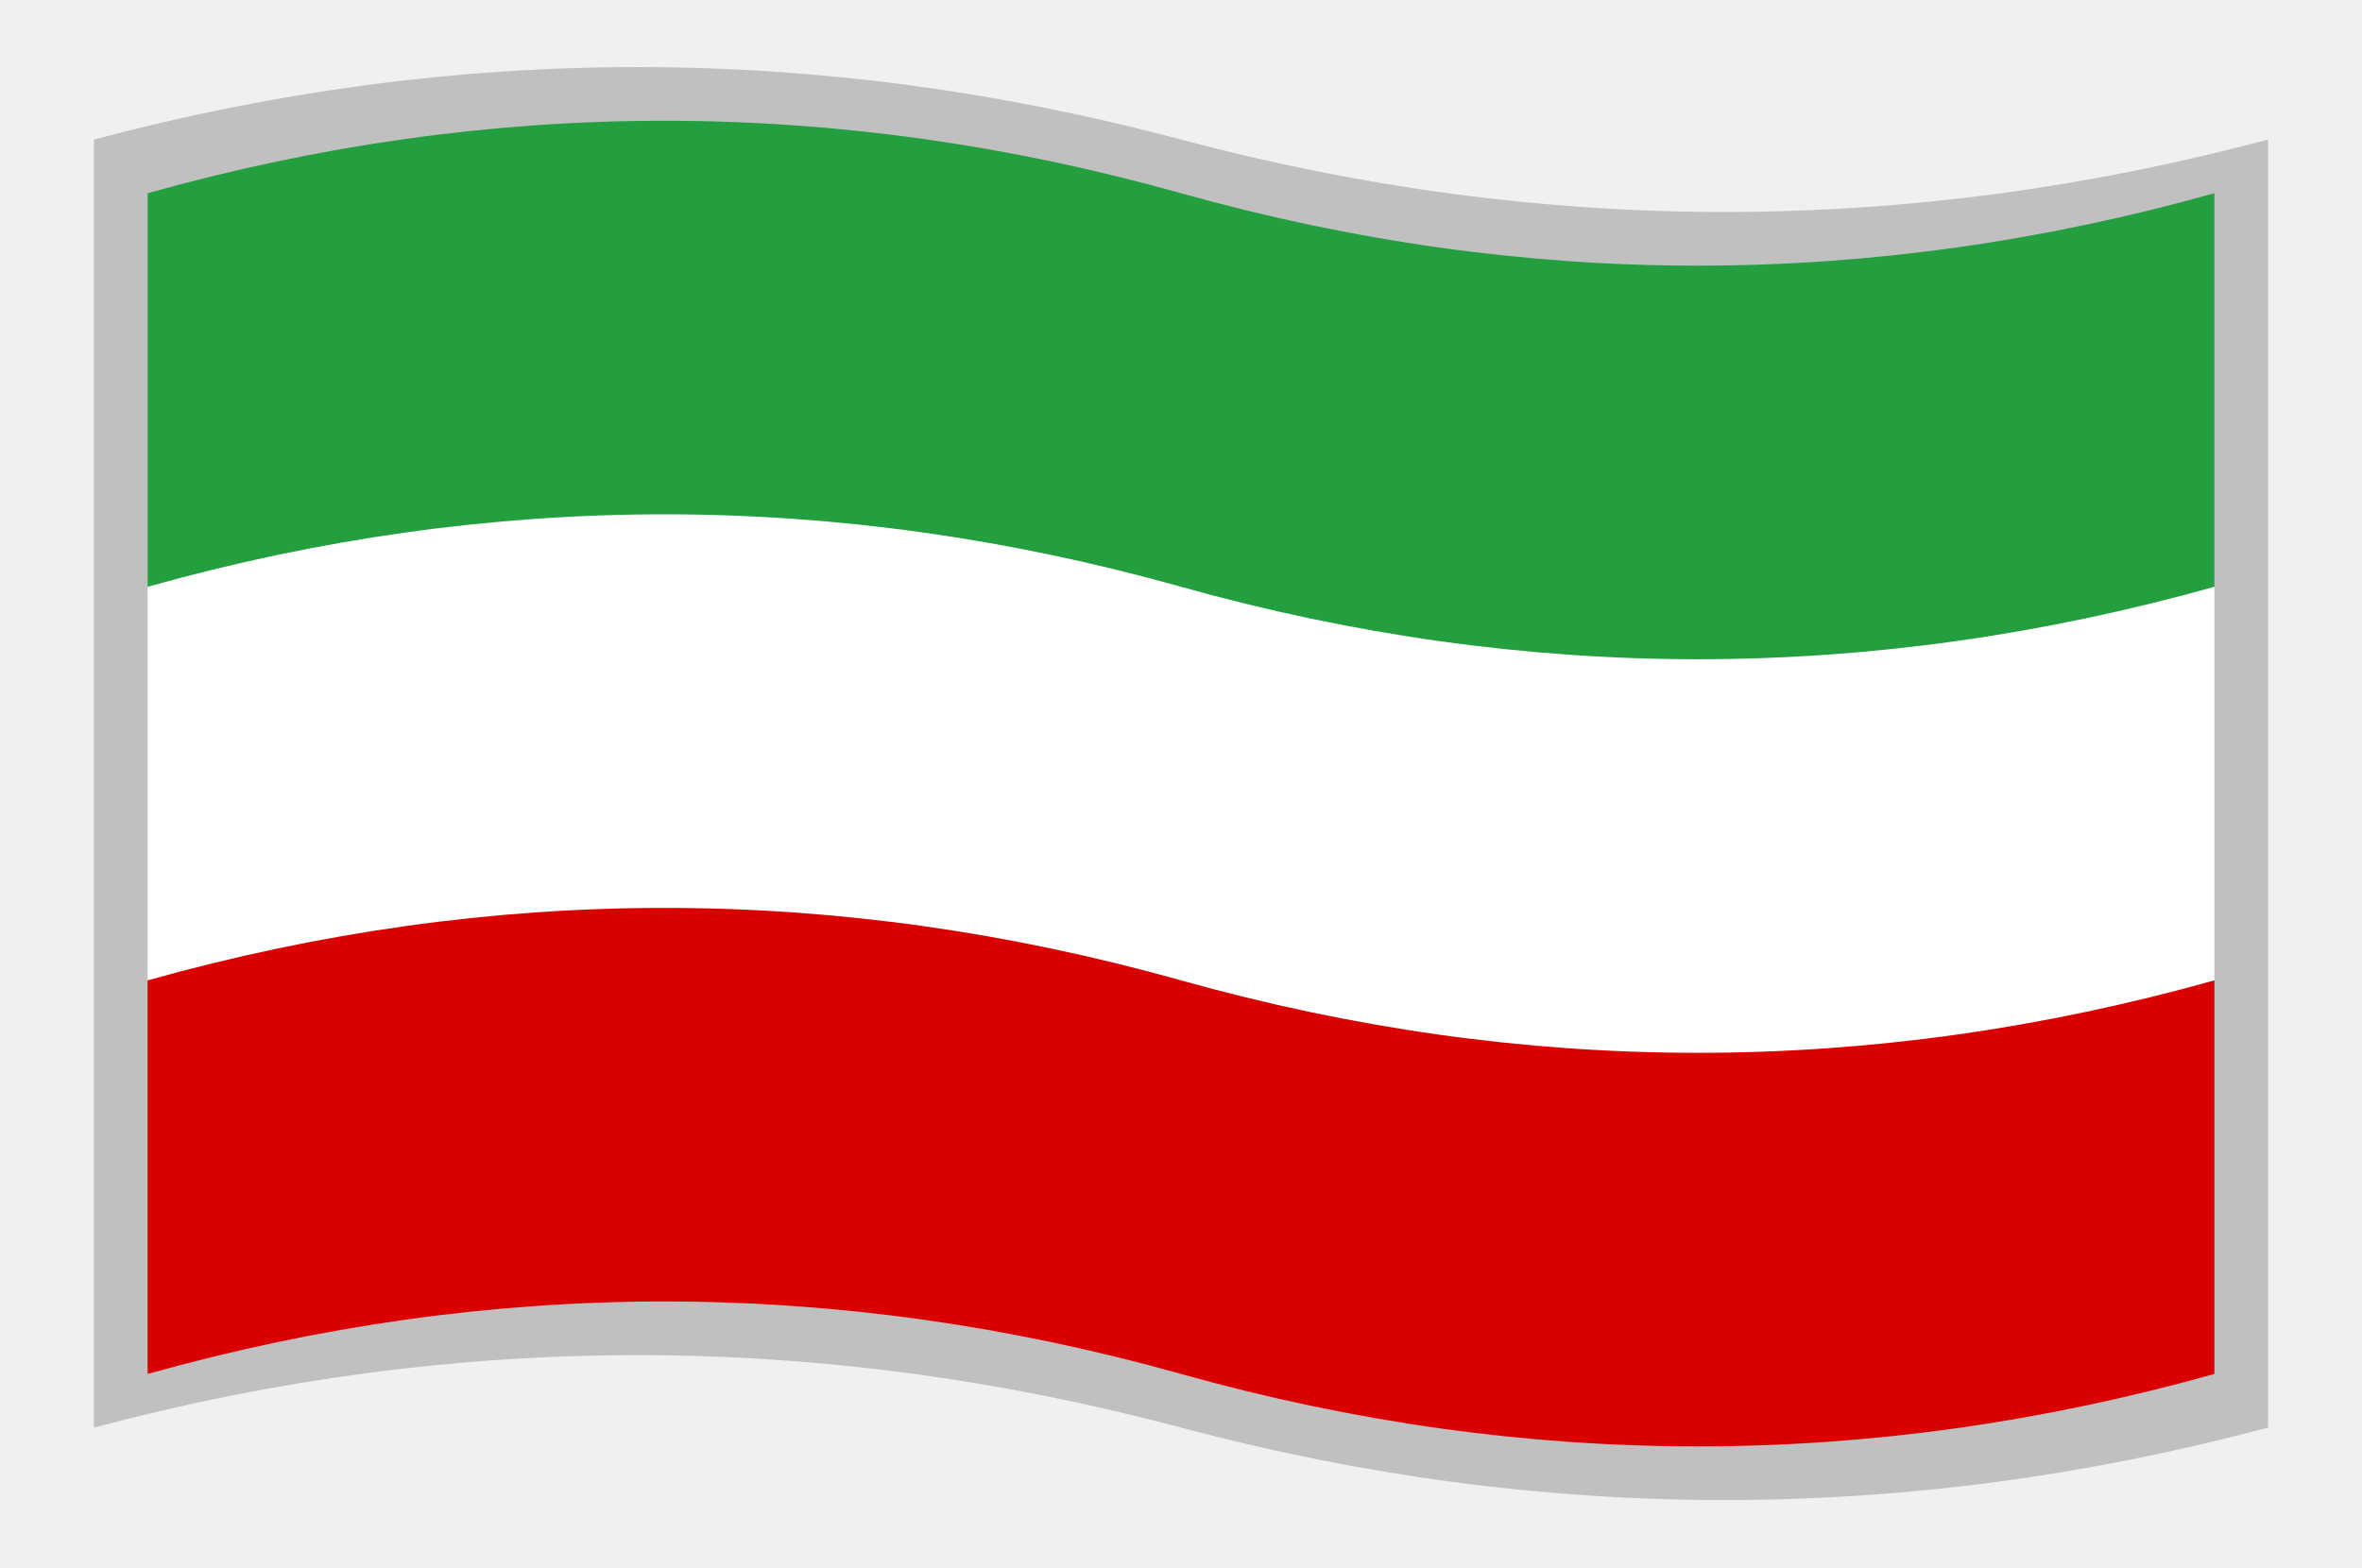
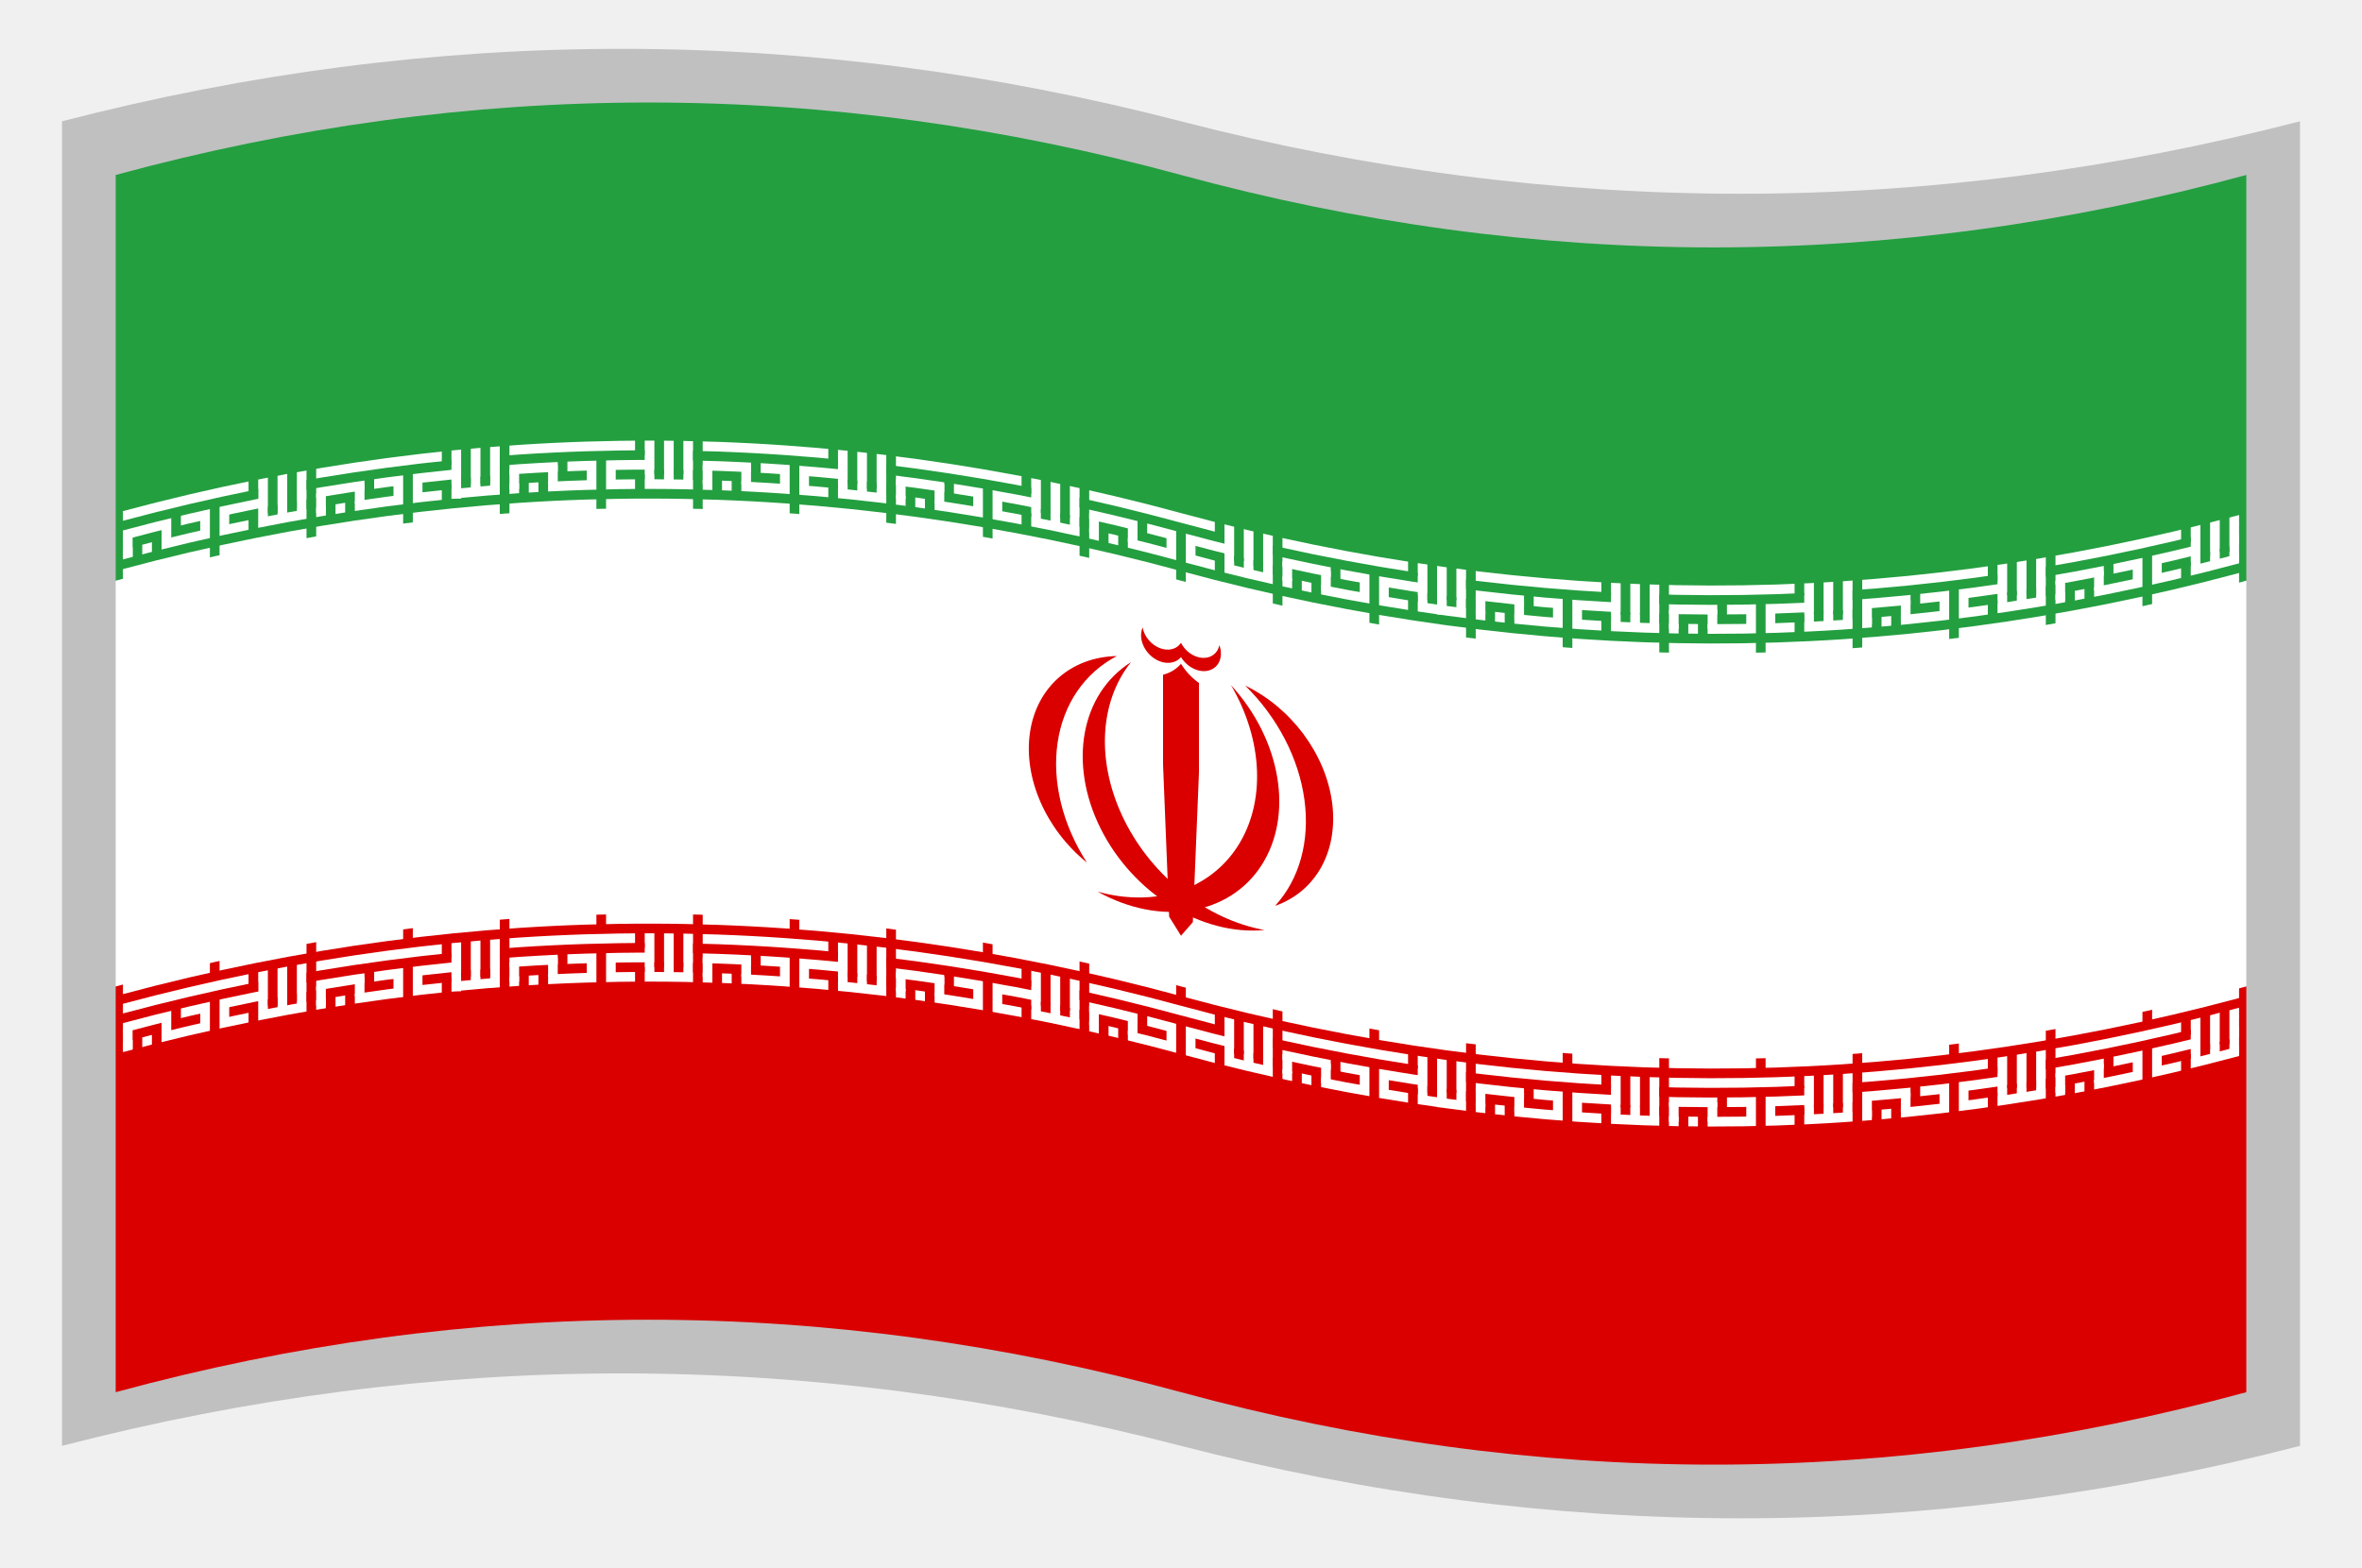
- <svg xmlns="http://www.w3.org/2000/svg" version="1.1" viewBox="-30 -30 1320 876">
-   <path fill="#c0c0c0" d="M22.5 48q303.75 -81 607.5 0t607.5 0v720q-303.75 81 -607.5 0t-607.5 0z" />
-   <path fill="#239f40" d="M52.5  78q288.75 -81 577.5 0t577.5 0v220l-288.75 150h-577.5l-288.75 -150z" />
-   <path fill="#ffffff" d="M52.5 298q288.75 -81 577.5 0t577.5 0v220l-288.75 150h-577.5l-288.75 -150z" />
-   <path fill="#da0000" d="M52.5 518q288.75 -81 577.5 0t577.5 0v220q-288.75 81 -577.5 0t-577.5 0z" />
+ <svg xmlns="http://www.w3.org/2000/svg" version="1.1" viewBox="-10 -10 440 292">
+   <path fill="#c0c0c0" d="M1.55 12.6q104.225 -27 208.45 0t208.45 0v246.8q-104.225 27 -208.45 0t-208.45 0z" />
+   <g transform="translate(210 136) scale(0.9)">
+     <path fill="#239f40" d="M-220.5 -126q110.25 -30 220.5 0t220.5 0v84l-110.25 50h-220.5l-110.25 -50z" />
+     <g>
+       <path fill="#ffffff" d="M-219 -56.405q109.5 -29.391 219 0.405t219 0.405v2q-109.5 29.391 -219 -0.405t-219 -0.405z" />
+       <path fill="#ffffff" d="M-219 -52.405q109.5 -29.391 219 0.405t219 0.405v2q-109.5 29.391 -219 -0.405t-219 -0.405z" />
+       <path fill="#ffffff" d="M-219 -48.405q109.5 -29.391 219 0.405t219 0.405v2q-109.5 29.391 -219 -0.405t-219 -0.405z" />
+       <path fill="#ffffff" d="M-219 -44.405q109.5 -29.391 219 0.405t219 0.405v33h-438z" />
+       <path fill="#ffffff" d="M-203 -56h6v4h-6v-4zm12 -6l10 -2v8h-2v-4h-2v5h-2v-4h-2v5h-2v-8z" />
+       <path fill="#ffffff" d="M-163 -63h6v4h-6v-4zm12 -5l10 -1v8h-2v-4h-2v5h-2v-4h-2v5h-2v-7z" />
+       <path fill="#ffffff" d="M-123 -66h6v4h-6v-4zm12 -4h10v8h-2v-4h-2v4h-2v-4h-2v4h-2v-8z" />
+       <path fill="#ffffff" d="M-83 -65h6v4h-6v-4zm12 -3l10 1v8h-2v-4h-2v4h-2v-5h-2v4h-2v-8z" />
+       <path fill="#ffffff" d="M-43 -60h6v4h-6v-4zm12 -2l10 2v7h-2v-4h-2v4h-2v-5h-2v4h-2v-8z" />
+       <path fill="#ffffff" d="M-3 -52l6 2v4l-6 -2v-4zm12 -1l10 3v8h-2v-5h-2v4h-2v-5h-2v4h-2v-9z" />
+       <path fill="#ffffff" d="M37 -43l6 1v4l-6 -1v-4zm12 -2l10 2v8h-2v-5h-2v5h-2v-5h-2v4h-2v-9z" />
+       <path fill="#ffffff" d="M77 -37h6v4h-6v-4zm12 -4l10 1v8h-2v-4h-2v4h-2v-4h-2v4h-2v-9z" />
+       <path fill="#ffffff" d="M117 -36h6v4h-6v-4zm12 -5h10v8h-2v-4h-2v4h-2v-4h-2v4h-2v-8z" />
+       <path fill="#ffffff" d="M157 -39h6v4h-6v-4zm12 -6l10 -1v8h-2v-4h-2v5h-2v-4h-2v4h-2v-8z" />
+       <path fill="#ffffff" d="M197 -46h6v4h-6v-4zm12 -6l10 -2v8h-2v-4h-2v5h-2v-4h-2v5h-2v-8z" />
+       <path fill="#239f40" d="M-181 -72h2v30h-2v-30zm40 0h2v30h-2v-30zm40 0h2v30h-2v-30zm40 0h2v30h-2v-30zm40 0h2v30h-2v-30zm40 0h2v45h-2v-45zm40 0h2v45h-2v-45zm40 0h2v45h-2v-45zm40 0h2v45h-2v-45zm40 0h2v45h-2v-45z" />
+       <path fill="#239f40" d="M-201 -58h2v12h-2v-12zm40 -7h2v12h-2v-12zm40 -3h2v12h-2v-12zm40 1h2v12h-2v-12zm40 5h2v12h-2v-12zm40 9h2v12h-2v-12zm40 9h2v12h-2v-12zm40 5h2v12h-2v-12zm40 1h2v12h-2v-12zm40 -3h2v12h-2v-12zm40 -7h2v12h-2v-12z" />
+       <path fill="#239f40" d="M-217 -50h2v4h-2v-4zm4 -1h2v4h-2v-4zm4 -5h2v4h-2v-4zm16 -7h2v4h-2v-4zm0 8h2v4h-2v-4zm4 -9h2v8h-2v-8zm4 -1h2v8h-2v-8z" />
+       <path fill="#239f40" d="M-177 -59h2v4h-2v-4zm4 0h2v4h-2v-4zm4 -5h2v4h-2v-4zm16 -6h2v4h-2v-4zm0 8h2v4h-2v-4zm4 -8h2v8h-2v-8zm4 0h2v8h-2v-8z" />
+       <path fill="#239f40" d="M-137 -63h2v4h-2v-4zm4 0h2v4h-2v-4zm4 -5h2v4h-2v-4zm16 -4h2v4h-2v-4zm0 8h2v4h-2v-4zm4 -8h2v8h-2v-8zm4 0h2v8h-2v-8z" />
+       <path fill="#239f40" d="M-97 -64h2v4h-2v-4zm4 0h2v4h-2v-4zm4 -3h2v4h-2v-4zm16 -3h2v4h-2v-4zm0 8h2v4h-2v-4zm4 -8h2v8h-2v-8zm4 1h2v8h-2v-8z" />
+       <path fill="#239f40" d="M-57 -60h2v4h-2v-4zm4 0h2v4h-2v-4zm4 -3h2v4h-2v-4zm16 -1h2v4h-2v-4zm0 8h2v4h-2v-4zm4 -8h2v8h-2v-8zm4 1h2v8h-2v-8z" />
+       <path fill="#239f40" d="M-17 -53h2v4h-2v-4zm4 1h2v4h-2v-4zm4 -3h2v4h-2v-4zm16 0h2v4h-2v-4zm0 8h2v4h-2v-4zm4 -7h2v8h-2v-8zm4 1h2v8h-2v-8z" />
+       <path fill="#239f40" d="M23 -43h2v4h-2v-4zm4 1h2v4h-2v-4zm4 -4h2v4h-2v-4zm16 -1h2v4h-2v-4zm0 8h2v4h-2v-4zm4 -7h2v8h-2v-8zm4 0h2v8h-2v-8z" />
+       <path fill="#239f40" d="M63 -37h2v4h-2v-4zm4 1h2v4h-2v-4zm4 -4h2v4h-2v-4zm16 -3h2v4h-2v-4zm0 8h2v4h-2v-4zm4 -8h2v8h-2v-8zm4 0h2v8h-2v-8z" />
+       <path fill="#239f40" d="M103 -34h2v4h-2v-4zm4 0h2v4h-2v-4zm4 -4h2v4h-2v-4zm16 -5h2v4h-2v-4zm0 8h2v4h-2v-4zm4 -8h2v8h-2v-8zm4 0h2v8h-2v-8z" />
+       <path fill="#239f40" d="M143 -35h2v4h-2v-4zm4 -1h2v4h-2v-4zm4 -4h2v4h-2v-4zm16 -6h2v4h-2v-4zm0 8h2v4h-2v-4zm4 -9h2v8h-2v-8zm4 0h2v8h-2v-8z" />
+       <path fill="#239f40" d="M183 -41h2v4h-2v-4zm4 -1h2v4h-2v-4zm4 -4h2v4h-2v-4zm16 -8h2v4h-2v-4zm0 8h2v4h-2v-4zm4 -9h2v8h-2v-8zm4 -1h2v8h-2v-8z" />
+       <path fill="#ffffff" d="M-219 -51h2v4h-2v-4zm8 -2h2v4h-2v-4z" />
+       <path fill="#ffffff" d="M-179 -60h2v4h-2v-4zm8 -2h2v4h-2v-4z" />
+       <path fill="#ffffff" d="M-139 -65h2v4h-2v-4zm8 -1h2v4h-2v-4z" />
+       <path fill="#ffffff" d="M-99 -66h2v4h-2v-4zm8 0h2v4h-2v-4z" />
+       <path fill="#ffffff" d="M-59 -63h2v4h-2v-4zm8 1h2v4h-2v-4z" />
+       <path fill="#ffffff" d="M-19 -56h2v4h-2v-4zm8 2h2v4h-2v-4z" />
+       <path fill="#ffffff" d="M21 -46h2v4h-2v-4zm8 2h2v4h-2v-4z" />
+       <path fill="#ffffff" d="M61 -39h2v4h-2v-4zm8 1h2v4h-2v-4z" />
+       <path fill="#ffffff" d="M101 -36h2v4h-2v-4zm8 0h2v4h-2v-4z" />
+       <path fill="#ffffff" d="M141 -37h2v4h-2v-4zm8 -1h2v4h-2v-4z" />
+       <path fill="#ffffff" d="M181 -42h2v4h-2v-4zm8 -2h2v4h-2v-4z" />
+     </g>
+     <path fill="#da0000" d="M-220.5   42l110.25 -50h220.5l110.25 50v84q-110.25 30 -220.5 0t-220.5 0z" />
+     <g>
+       <path fill="#ffffff" d="M-219 25.405h438v19q-109.5 29.391 -219 -0.405t-219 -0.405z" />
+       <path fill="#ffffff" d="M-219 45.595q109.5 -29.391 219 0.405t219 0.405v2q-109.5 29.391 -219 -0.405t-219 -0.405z" />
+       <path fill="#ffffff" d="M-219 49.595q109.5 -29.391 219 0.405t219 0.405v2q-109.5 29.391 -219 -0.405t-219 -0.405z" />
+       <path fill="#ffffff" d="M-219 53.595q109.5 -29.391 219 0.405t219 0.405v2q-109.5 29.391 -219 -0.405t-219 -0.405z" />
+       <g transform="translate(0 102)">
+         <path fill="#ffffff" d="M-203 -56h6v4h-6v-4zm12 -6l10 -2v8h-2v-4h-2v5h-2v-4h-2v5h-2v-8z" />
+         <path fill="#ffffff" d="M-163 -63h6v4h-6v-4zm12 -5l10 -1v8h-2v-4h-2v5h-2v-4h-2v5h-2v-7z" />
+         <path fill="#ffffff" d="M-123 -66h6v4h-6v-4zm12 -4h10v8h-2v-4h-2v4h-2v-4h-2v4h-2v-8z" />
+         <path fill="#ffffff" d="M-83 -65h6v4h-6v-4zm12 -3l10 1v8h-2v-4h-2v4h-2v-5h-2v4h-2v-8z" />
+         <path fill="#ffffff" d="M-43 -60h6v4h-6v-4zm12 -2l10 2v7h-2v-4h-2v4h-2v-5h-2v4h-2v-8z" />
+         <path fill="#ffffff" d="M-3 -52l6 2v4l-6 -2v-4zm12 -1l10 3v8h-2v-5h-2v4h-2v-5h-2v4h-2v-9z" />
+         <path fill="#ffffff" d="M37 -43l6 1v4l-6 -1v-4zm12 -2l10 2v8h-2v-5h-2v5h-2v-5h-2v4h-2v-9z" />
+         <path fill="#ffffff" d="M77 -37h6v4h-6v-4zm12 -4l10 1v8h-2v-4h-2v4h-2v-4h-2v4h-2v-9z" />
+         <path fill="#ffffff" d="M117 -36h6v4h-6v-4zm12 -5h10v8h-2v-4h-2v4h-2v-4h-2v4h-2v-8z" />
+         <path fill="#ffffff" d="M157 -39h6v4h-6v-4zm12 -6l10 -1v8h-2v-4h-2v5h-2v-4h-2v4h-2v-8z" />
+         <path fill="#ffffff" d="M197 -46h6v4h-6v-4zm12 -6l10 -2v8h-2v-4h-2v5h-2v-4h-2v5h-2v-8z" />
+         <path fill="#da0000" d="M-181 -75h2v30h-2v-30zm40 0h2v30h-2v-30zm40 0h2v30h-2v-30zm40 0h2v30h-2v-30zm40 0h2v30h-2v-30zm40 0h2v45h-2v-45zm40 0h2v45h-2v-45zm40 0h2v45h-2v-45zm40 0h2v45h-2v-45zm40 0h2v45h-2v-45z" />
+         <path fill="#da0000" d="M-201 -68h2v6h-2v-6zm40 -7h2v6h-2v-6zm40 -3h2v6h-2v-6zm40 1h2v6h-2v-6zm40 5h2v6h-2v-6zm40 9h2v6h-2v-6zm40 9h2v6h-2v-6zm40 5h2v6h-2v-6zm40 1h2v6h-2v-6zm40 -3h2v6h-2v-6zm40 -7h2v6h-2v-6z" />
+         <path fill="#da0000" d="M-201 -58h2v10h-2v-10zm40 -7h2v10h-2v-10zm40 -3h2v10h-2v-10zm40 1h2v10h-2v-10zm40 5h2v10h-2v-10zm40 9h2v10h-2v-10zm40 9h2v10h-2v-10zm40 5h2v10h-2v-10zm40 1h2v10h-2v-10zm40 -3h2v10h-2v-10zm40 -7h2v10h-2v-10z" />
+         <path fill="#da0000" d="M-217 -50h2v4h-2v-4zm4 -1h2v4h-2v-4zm4 -5h2v4h-2v-4zm16 -7h2v4h-2v-4zm0 8h2v4h-2v-4zm4 -9h2v8h-2v-8zm4 -1h2v8h-2v-8z" />
+         <path fill="#da0000" d="M-177 -59h2v4h-2v-4zm4 0h2v4h-2v-4zm4 -5h2v4h-2v-4zm16 -6h2v4h-2v-4zm0 8h2v4h-2v-4zm4 -8h2v8h-2v-8zm4 0h2v8h-2v-8z" />
+         <path fill="#da0000" d="M-137 -63h2v4h-2v-4zm4 0h2v4h-2v-4zm4 -5h2v4h-2v-4zm16 -4h2v4h-2v-4zm0 8h2v4h-2v-4zm4 -8h2v8h-2v-8zm4 0h2v8h-2v-8z" />
+         <path fill="#da0000" d="M-97 -64h2v4h-2v-4zm4 0h2v4h-2v-4zm4 -3h2v4h-2v-4zm16 -3h2v4h-2v-4zm0 8h2v4h-2v-4zm4 -8h2v8h-2v-8zm4 1h2v8h-2v-8z" />
+         <path fill="#da0000" d="M-57 -60h2v4h-2v-4zm4 0h2v4h-2v-4zm4 -3h2v4h-2v-4zm16 -1h2v4h-2v-4zm0 8h2v4h-2v-4zm4 -8h2v8h-2v-8zm4 1h2v8h-2v-8z" />
+         <path fill="#da0000" d="M-17 -53h2v4h-2v-4zm4 1h2v4h-2v-4zm4 -3h2v4h-2v-4zm16 0h2v4h-2v-4zm0 8h2v4h-2v-4zm4 -7h2v8h-2v-8zm4 1h2v8h-2v-8z" />
+         <path fill="#da0000" d="M23 -43h2v4h-2v-4zm4 1h2v4h-2v-4zm4 -4h2v4h-2v-4zm16 -1h2v4h-2v-4zm0 8h2v4h-2v-4zm4 -7h2v8h-2v-8zm4 0h2v8h-2v-8z" />
+         <path fill="#da0000" d="M63 -37h2v4h-2v-4zm4 1h2v4h-2v-4zm4 -4h2v4h-2v-4zm16 -3h2v4h-2v-4zm0 8h2v4h-2v-4zm4 -8h2v8h-2v-8zm4 0h2v8h-2v-8z" />
+         <path fill="#da0000" d="M103 -34h2v4h-2v-4zm4 0h2v4h-2v-4zm4 -4h2v4h-2v-4zm16 -5h2v4h-2v-4zm0 8h2v4h-2v-4zm4 -8h2v8h-2v-8zm4 0h2v8h-2v-8z" />
+         <path fill="#da0000" d="M143 -35h2v4h-2v-4zm4 -1h2v4h-2v-4zm4 -4h2v4h-2v-4zm16 -6h2v4h-2v-4zm0 8h2v4h-2v-4zm4 -9h2v8h-2v-8zm4 0h2v8h-2v-8z" />
+         <path fill="#da0000" d="M183 -41h2v4h-2v-4zm4 -1h2v4h-2v-4zm4 -4h2v4h-2v-4zm16 -8h2v4h-2v-4zm0 8h2v4h-2v-4zm4 -9h2v8h-2v-8zm4 -1h2v8h-2v-8z" />
+         <path fill="#ffffff" d="M-219 -51h2v4h-2v-4zm8 -2h2v4h-2v-4z" />
+         <path fill="#ffffff" d="M-179 -60h2v4h-2v-4zm8 -2h2v4h-2v-4z" />
+         <path fill="#ffffff" d="M-139 -65h2v4h-2v-4zm8 -1h2v4h-2v-4z" />
+         <path fill="#ffffff" d="M-99 -66h2v4h-2v-4zm8 0h2v4h-2v-4z" />
+         <path fill="#ffffff" d="M-59 -63h2v4h-2v-4zm8 1h2v4h-2v-4z" />
+         <path fill="#ffffff" d="M-19 -56h2v4h-2v-4zm8 2h2v4h-2v-4z" />
+         <path fill="#ffffff" d="M21 -46h2v4h-2v-4zm8 2h2v4h-2v-4z" />
+         <path fill="#ffffff" d="M61 -39h2v4h-2v-4zm8 1h2v4h-2v-4z" />
+         <path fill="#ffffff" d="M101 -36h2v4h-2v-4zm8 0h2v4h-2v-4z" />
+         <path fill="#ffffff" d="M141 -37h2v4h-2v-4zm8 -1h2v4h-2v-4z" />
+         <path fill="#ffffff" d="M181 -42h2v4h-2v-4zm8 -2h2v4h-2v-4z" />
+       </g>
+     </g>
+     <path fill="#ffffff" d="M-220.5  -42q110.25 -30 220.5 0t220.5 0v84q-110.25 30 -220.5 0t-220.5 0z" />
+     <g transform="matrix(1 0.23 0 1 0 0)">
+       <path fill="#da0000" d="M10.349 -22.755A31.5 31.5 0 0 1 -17.267 26.346A28.729 28.729 0 0 0 10.349 -22.755z" />
+       <path fill="#da0000" d="M-10.349 -22.755A31.5 31.5 0 0 0 17.267 26.346A28.729 28.729 0 0 1 -10.349 -22.755z" />
+       <path fill="#da0000" d="M13.282 -23.343A24.064 24.064 0 0 1 19.478 20.834A31.5 31.5 0 0 0 13.282 -23.343z" />
+       <path fill="#da0000" d="M-13.282 -23.343A24.064 24.064 0 0 0 -19.478 20.834A31.5 31.5 0 0 1 -13.282 -23.343z" />
+       <path fill="#da0000" d="M0 31.5L2.451 28.127L3.718 -3.163L3.718 -21.678A9.765 9.765 0 0 1 0 -24.799A9.765 9.765 0 0 1 -3.718 -21.678L-3.718 -3.163L-2.451 28.127z" />
+       <path fill="#da0000" d="M0 -26.183A4.546 4.546 0 0 0 7.94 -30.483A4.297 4.297 0 0 1 0 -29.126A4.297 4.297 0 0 1 -7.94 -30.483A4.546 4.546 0 0 0 -0 -26.183z" />
+     </g>
+   </g>
</svg>
